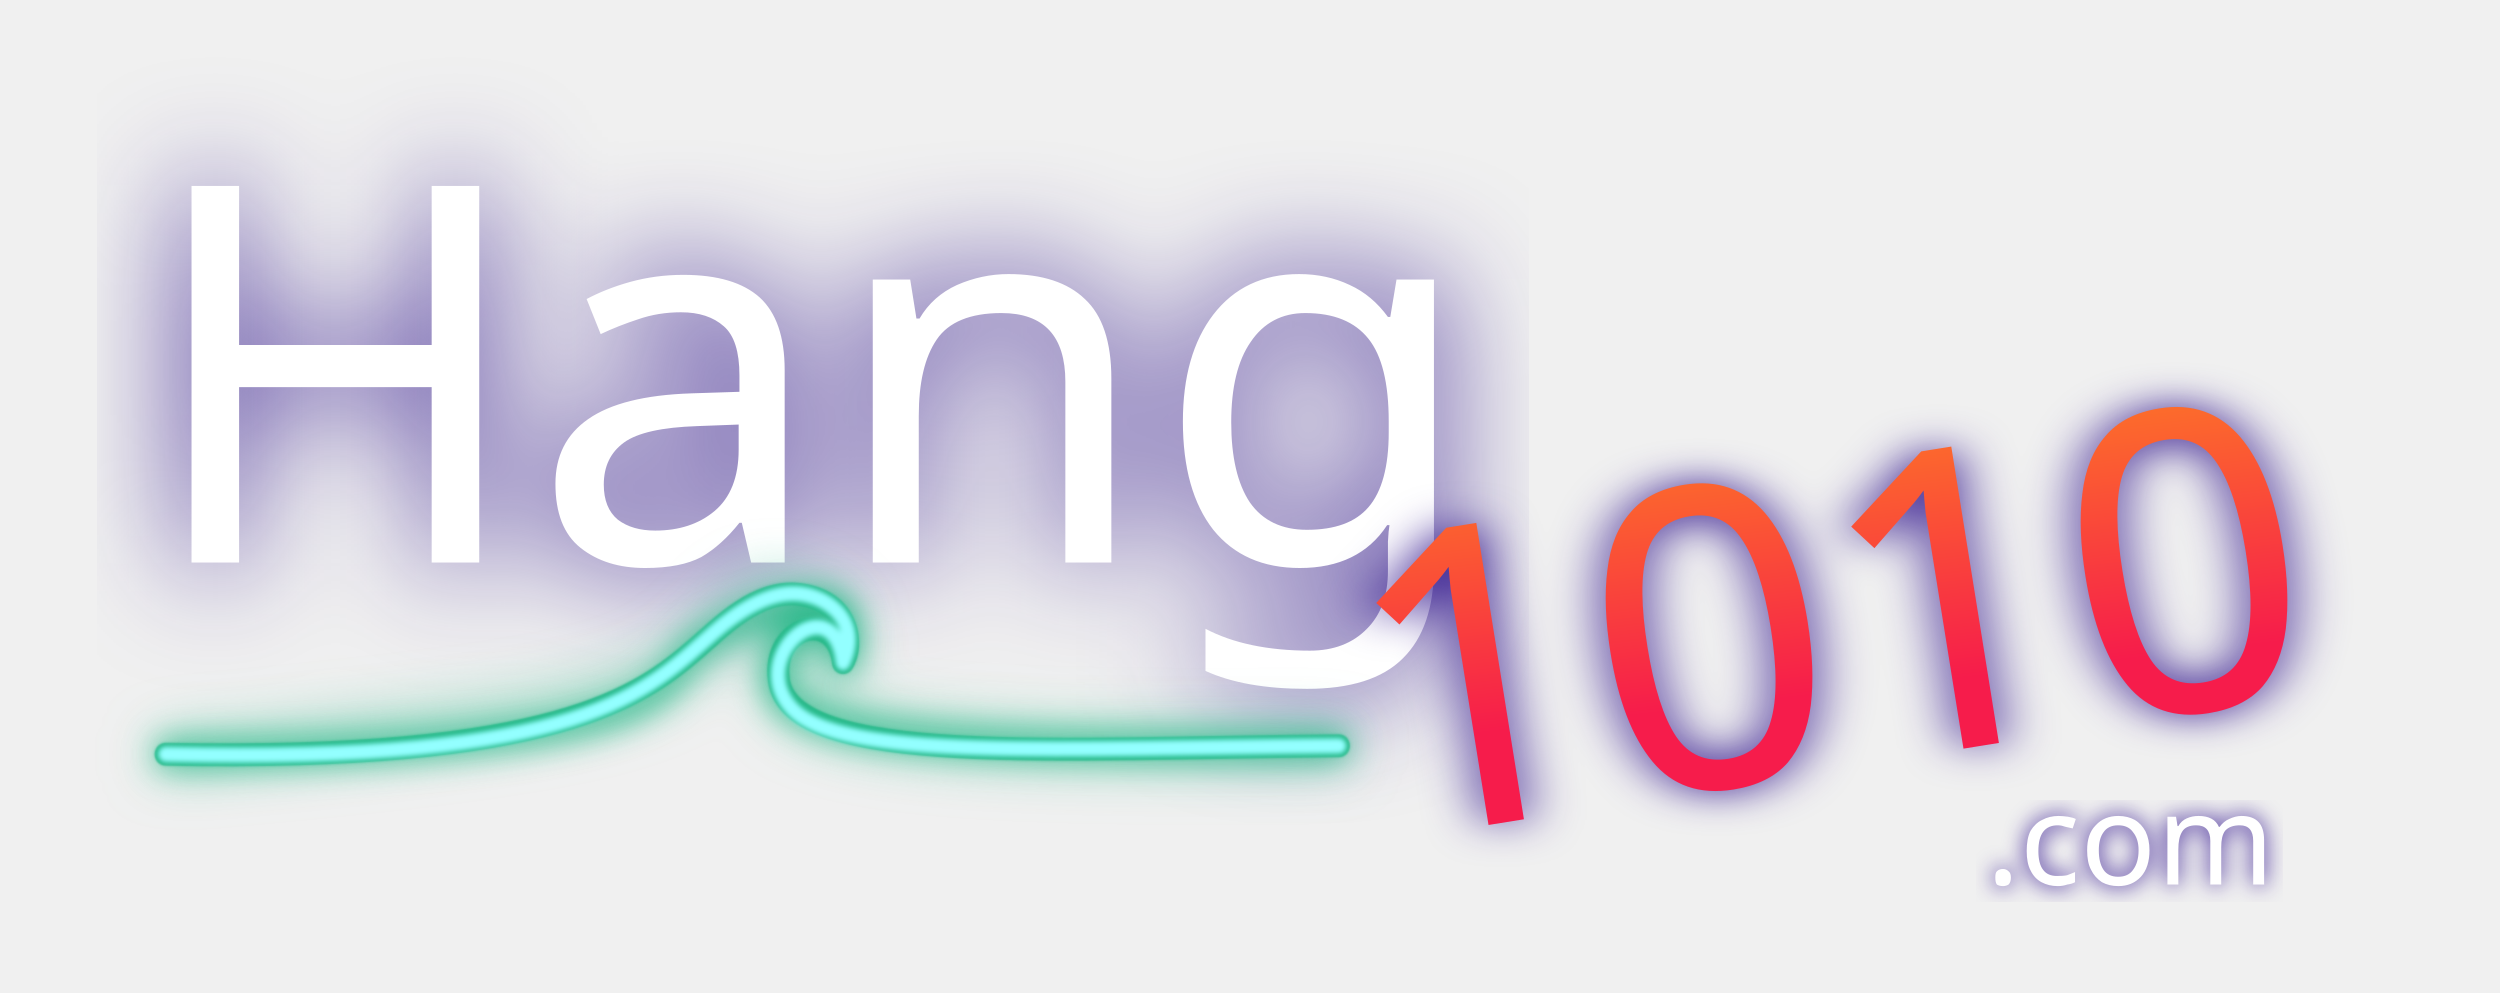
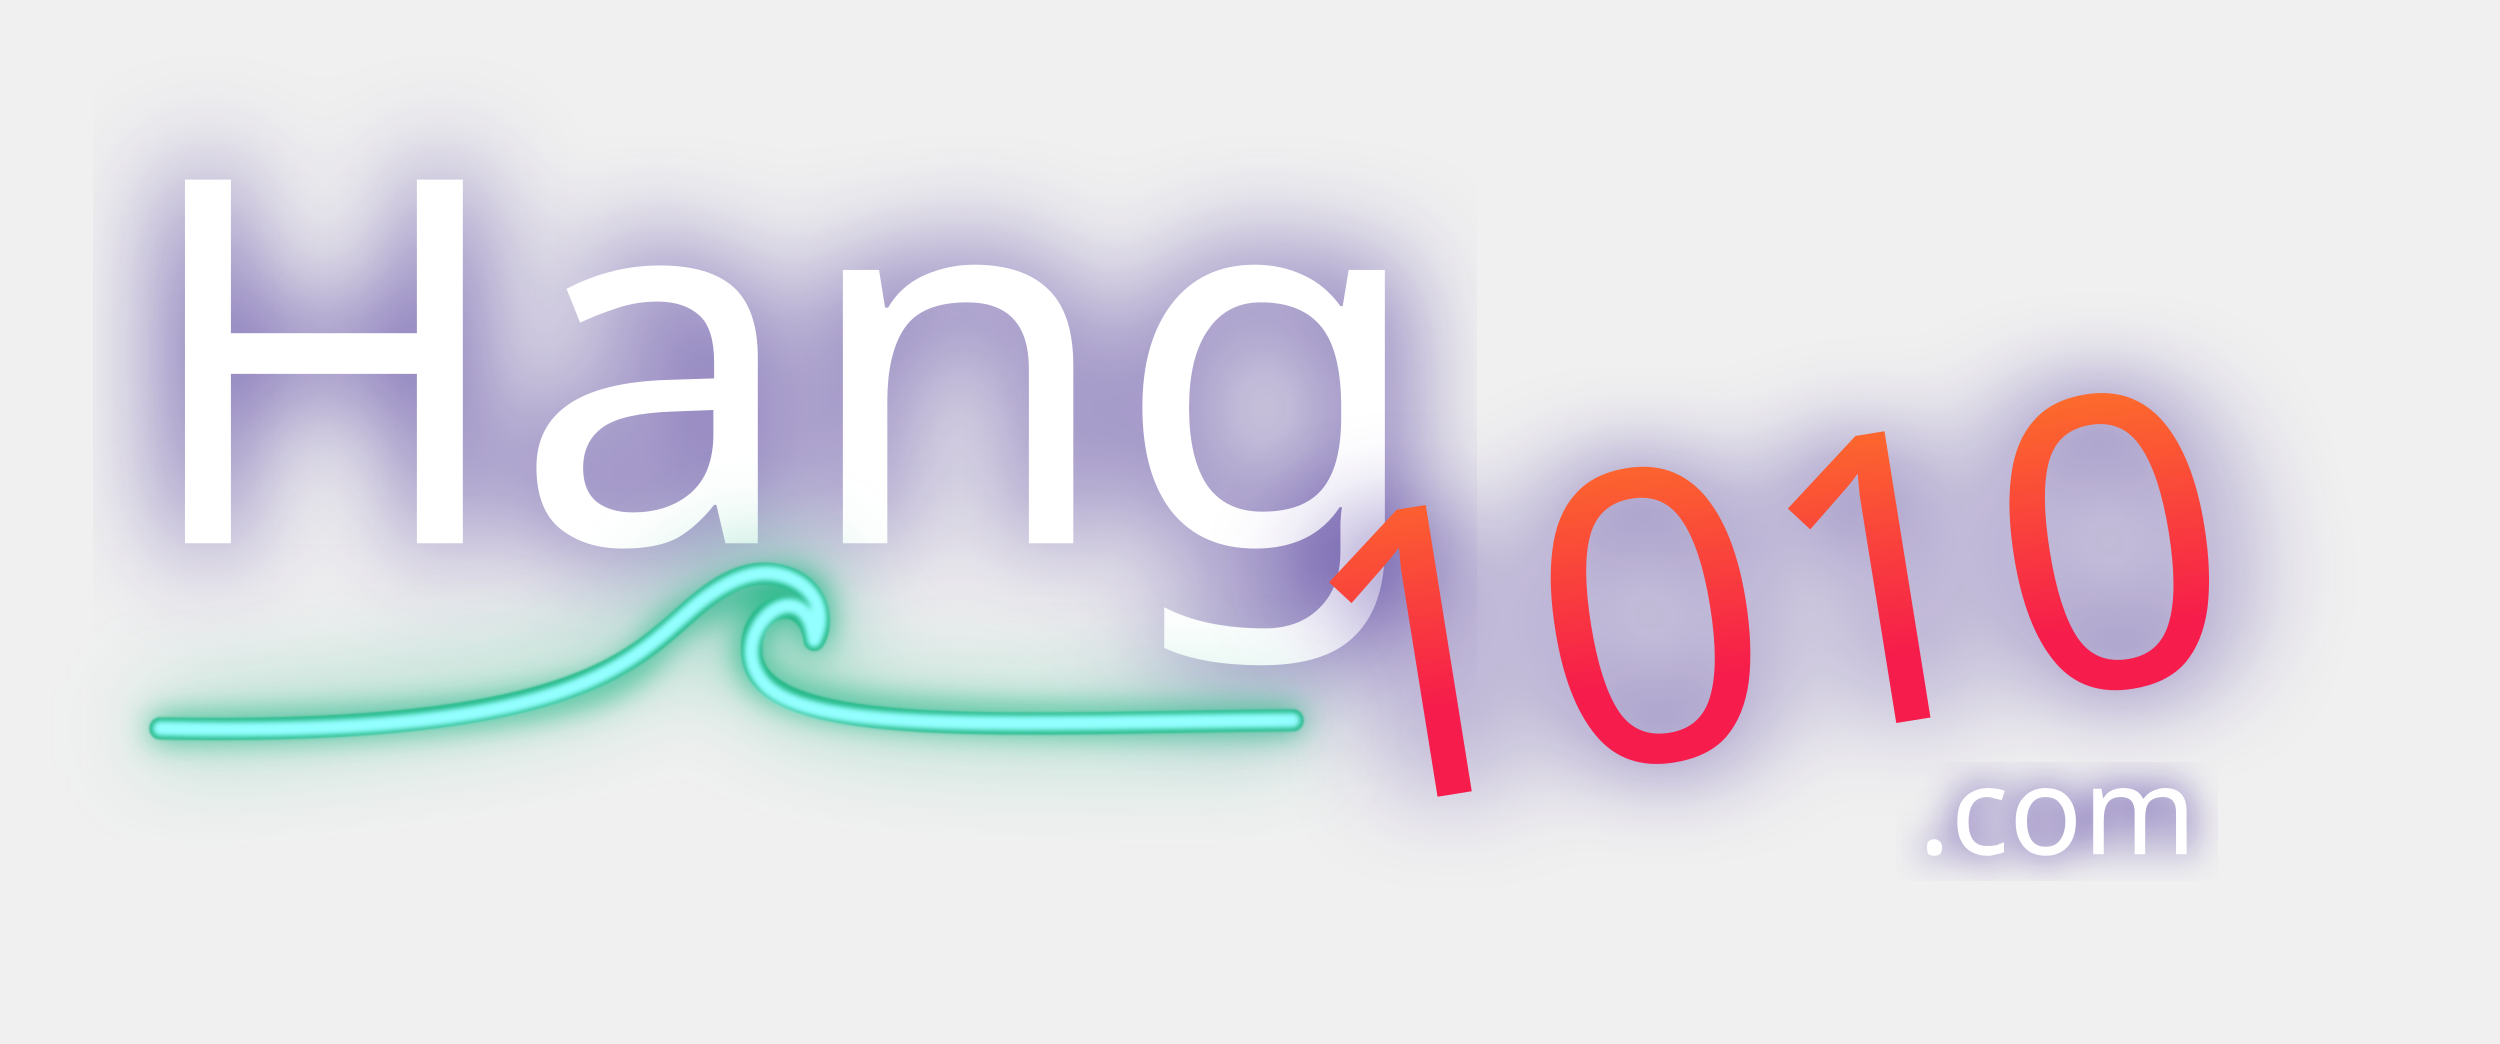
- <svg xmlns="http://www.w3.org/2000/svg" xmlns:xlink="http://www.w3.org/1999/xlink" width="50.101mm" height="19.881mm" viewBox="0 0 50.101 19.881" version="1.1" id="svg5">
+ <svg xmlns="http://www.w3.org/2000/svg" xmlns:xlink="http://www.w3.org/1999/xlink" width="51.877mm" height="21.658mm" viewBox="0 0 51.877 21.658" version="1.1" id="svg5">
  <defs id="defs2">
    <linearGradient id="linearGradient41102">
      <stop style="stop-color:#ffffff;stop-opacity:1" offset="0" id="stop41098" />
      <stop style="stop-color:#ffffff;stop-opacity:0" offset="1" id="stop41100" />
    </linearGradient>
    <linearGradient id="linearGradient19529">
      <stop style="stop-color:#ff8d1e;stop-opacity:1;" offset="0" id="stop19525" />
      <stop style="stop-color:#f61c4b;stop-opacity:1;" offset="1" id="stop19527" />
    </linearGradient>
    <linearGradient xlink:href="#linearGradient19529" id="linearGradient19531" x1="113.391" y1="41.61" x2="112.987" y2="50.439" gradientUnits="userSpaceOnUse" gradientTransform="matrix(0.7962465,0,0,0.7962465,-25.6885,-1.163595)" />
    <linearGradient xlink:href="#linearGradient41102" id="linearGradient41002" x1="45.196" y1="15.556" x2="48.64" y2="28.803" gradientUnits="userSpaceOnUse" />
    <filter style="color-interpolation-filters:sRGB" id="filter48405" x="-0.076" y="-0.265" width="1.152" height="1.53">
      <feGaussianBlur stdDeviation="1.168" id="feGaussianBlur48407" />
    </filter>
-     <filter style="color-interpolation-filters:sRGB" id="filter56535" x="-0.054" y="-0.137" width="1.109" height="1.273">
-       <feGaussianBlur stdDeviation="0.48" id="feGaussianBlur56537" />
+     <filter style="color-interpolation-filters:sRGB" id="filter56535" x="-0.128" y="-0.321" width="1.255" height="1.641">
+       <feGaussianBlur stdDeviation="1.126" id="feGaussianBlur56537" />
    </filter>
-     <filter style="color-interpolation-filters:sRGB" id="filter59008" x="-0.069" y="-0.217" width="1.138" height="1.434">
-       <feGaussianBlur stdDeviation="0.228" id="feGaussianBlur59010" />
+     <filter style="color-interpolation-filters:sRGB" id="filter59008" x="-0.119" y="-0.372" width="1.237" height="1.743">
+       <feGaussianBlur stdDeviation="0.391" id="feGaussianBlur59010" />
    </filter>
    <filter style="color-interpolation-filters:sRGB" id="filter68099" x="-0.012" y="-0.088" width="1.023" height="1.177">
      <feGaussianBlur stdDeviation="0.106" id="feGaussianBlur68101" />
    </filter>
    <filter style="color-interpolation-filters:sRGB" id="filter69867" x="-0.041" y="-0.33" width="1.082" height="1.661">
      <feGaussianBlur stdDeviation="0.6" id="feGaussianBlur69869" />
    </filter>
-     <filter style="color-interpolation-filters:sRGB" id="filter76122" x="-0.065" y="-0.491" width="1.13" height="1.981">
-       <feGaussianBlur stdDeviation="1.056" id="feGaussianBlur76124" />
+     <filter style="color-interpolation-filters:sRGB" id="filter76122" x="-0.108" y="-0.817" width="1.216" height="2.635">
+       <feGaussianBlur stdDeviation="1.878" id="feGaussianBlur76124" />
    </filter>
    <filter style="color-interpolation-filters:sRGB" id="filter76126" x="-0.012" y="-0.094" width="1.025" height="1.188">
      <feGaussianBlur stdDeviation="0.056" id="feGaussianBlur76128" />
    </filter>
  </defs>
  <g id="layer1" transform="translate(-32.7515,-14.43722)">
    <text xml:space="preserve" style="font-style:normal;font-variant:normal;font-weight:normal;font-stretch:normal;font-size:10.583px;line-height:1.25;font-family:'SN NeoNoire';-inkscape-font-specification:'SN NeoNoire, Normal';font-variant-ligatures:normal;font-variant-caps:normal;font-variant-numeric:normal;font-variant-east-asian:normal;mix-blend-mode:normal;fill:#2a0d8a;fill-opacity:0.996;stroke:none;stroke-width:0.265;stroke-opacity:1;filter:url(#filter48405)" x="35.558" y="25.711" id="text44263">
      <tspan id="tspan44261" style="font-style:normal;font-variant:normal;font-weight:normal;font-stretch:normal;font-size:10.583px;font-family:'SN NeoNoire';-inkscape-font-specification:'SN NeoNoire, Normal';font-variant-ligatures:normal;font-variant-caps:normal;font-variant-numeric:normal;font-variant-east-asian:normal;fill:#2a0d8a;fill-opacity:0.996;stroke:none;stroke-width:0.265;stroke-opacity:1" x="35.558" y="25.711">Hang</tspan>
    </text>
    <text xml:space="preserve" style="font-style:normal;font-variant:normal;font-weight:normal;font-stretch:normal;font-size:10.583px;line-height:1.25;font-family:'SN NeoNoire';-inkscape-font-specification:'SN NeoNoire, Normal';font-variant-ligatures:normal;font-variant-caps:normal;font-variant-numeric:normal;font-variant-east-asian:normal;fill:#ffffff;fill-opacity:1;stroke:none;stroke-width:0.265;stroke-opacity:1" x="35.558" y="25.711" id="text26182">
      <tspan id="tspan26180" style="font-style:normal;font-variant:normal;font-weight:normal;font-stretch:normal;font-size:10.583px;font-family:'SN NeoNoire';-inkscape-font-specification:'SN NeoNoire, Normal';font-variant-ligatures:normal;font-variant-caps:normal;font-variant-numeric:normal;font-variant-east-asian:normal;fill:#ffffff;fill-opacity:1;stroke:none;stroke-width:0.265;stroke-opacity:1" x="35.558" y="25.711">Hang</tspan>
    </text>
    <g id="g69878" transform="matrix(0.5142792,0,0,0.533788,25.25863,12.79714)">
      <path style="opacity:1;fill:none;stroke:#26b888;stroke-width:0.865;stroke-linecap:round;stroke-linejoin:round;stroke-miterlimit:4;stroke-dasharray:none;stroke-opacity:1;filter:url(#filter76126)" d="m 21.026,31.389 c 15.174,0.285 18.497,-2.172 20.671,-3.97 0.958,-0.793 2.363,-2.227 4.021,-2.028 2.01,0.242 2.129,1.962 1.702,2.559 -0.254,-2.063 -2.793,-1.424 -2.499,0.654 0.468,3.304 10.891,2.548 21.821,2.468" id="path59075" />
      <path style="fill:none;stroke:#26b888;stroke-width:0.865;stroke-linecap:round;stroke-linejoin:round;stroke-miterlimit:4;stroke-dasharray:none;stroke-opacity:1;filter:url(#filter69867)" d="m 21.026,31.389 c 21.798,-0.257 18.652,-2.831 20.977,-4.218 1.396,-0.833 2.534,-1.111 3.796,-1.377 1.815,-0.383 2.02,0.751 1.622,2.156 0.157,-2.362 -2.787,-1.581 -2.595,0.685 0.225,2.66 10.988,2.518 21.918,2.438" id="path66753" />
-       <path style="opacity:0.7;fill:none;stroke:#26b888;stroke-width:0.865;stroke-linecap:round;stroke-linejoin:round;stroke-miterlimit:4;stroke-dasharray:none;stroke-opacity:1;filter:url(#filter76122)" d="m 21.026,31.389 c 16.444,-1.372 18.723,-2.204 20.8,-3.908 0.832,-0.683 2.029,-2.497 3.426,-2.074 1.188,0.359 2.634,0.979 2.169,2.543 -0.273,-2.222 -2.682,-1.69 -2.49,0.575 0.225,2.66 10.882,2.627 21.812,2.547" id="path70892" />
+       <path style="opacity:1;fill:none;stroke:#26b888;stroke-width:0.865;stroke-linecap:round;stroke-linejoin:round;stroke-miterlimit:4;stroke-dasharray:none;stroke-opacity:1;filter:url(#filter76122)" d="m 21.026,31.389 c 16.444,-1.372 18.723,-2.204 20.8,-3.908 0.832,-0.683 2.029,-2.497 3.426,-2.074 1.188,0.359 2.634,0.979 2.169,2.543 -0.273,-2.222 -2.682,-1.69 -2.49,0.575 0.225,2.66 10.882,2.627 21.812,2.547" id="path70892" />
      <path style="opacity:1;fill:none;stroke:#93ffff;stroke-width:0.565;stroke-linecap:round;stroke-linejoin:round;stroke-miterlimit:4;stroke-dasharray:none;stroke-opacity:1;filter:url(#filter68099)" d="m 21.026,31.389 c 16.267,0.363 18.723,-2.328 21.346,-4.558 0.82,-0.697 2.076,-1.563 3.298,-1.47 1.2,0.091 2.493,1.085 1.751,2.59 -0.359,-3.02 -3.841,-0.23 -2.002,1.712 1.887,1.993 10.395,1.49 21.325,1.411" id="path66755" />
    </g>
    <text xml:space="preserve" style="font-style:normal;font-variant:normal;font-weight:normal;font-stretch:normal;font-size:8.427px;line-height:1.25;font-family:'SN NeoNoire';-inkscape-font-specification:'SN NeoNoire, Normal';font-variant-ligatures:normal;font-variant-caps:normal;font-variant-numeric:normal;font-variant-east-asian:normal;mix-blend-mode:normal;fill:#270a88;fill-opacity:1;stroke:none;stroke-width:0.211;stroke-opacity:1;filter:url(#filter56535)" x="54.608" y="40.509" id="text53867" transform="rotate(-9.130015)">
      <tspan id="tspan53865" style="font-style:normal;font-variant:normal;font-weight:normal;font-stretch:normal;font-size:8.427px;font-family:'SN NeoNoire';-inkscape-font-specification:'SN NeoNoire, Normal';font-variant-ligatures:normal;font-variant-caps:normal;font-variant-numeric:normal;font-variant-east-asian:normal;fill:#270a88;fill-opacity:1;stroke:none;stroke-width:0.211;stroke-opacity:1" x="54.608" y="40.509">1010</tspan>
    </text>
    <text xml:space="preserve" style="font-style:normal;font-variant:normal;font-weight:normal;font-stretch:normal;font-size:8.427px;line-height:1.25;font-family:'SN NeoNoire';-inkscape-font-specification:'SN NeoNoire, Normal';font-variant-ligatures:normal;font-variant-caps:normal;font-variant-numeric:normal;font-variant-east-asian:normal;fill:url(#linearGradient19531);fill-opacity:1;stroke:none;stroke-width:0.211;stroke-opacity:1" x="54.608" y="40.509" id="text6658" transform="rotate(-9.130015)">
      <tspan id="tspan6656" style="font-style:normal;font-variant:normal;font-weight:normal;font-stretch:normal;font-size:8.427px;font-family:'SN NeoNoire';-inkscape-font-specification:'SN NeoNoire, Normal';font-variant-ligatures:normal;font-variant-caps:normal;font-variant-numeric:normal;font-variant-east-asian:normal;fill:url(#linearGradient19531);fill-opacity:1;stroke:none;stroke-width:0.211;stroke-opacity:1" x="54.608" y="40.509">1010</tspan>
    </text>
    <text xml:space="preserve" style="font-style:normal;font-variant:normal;font-weight:normal;font-stretch:normal;font-size:2.524px;line-height:1.25;font-family:'SN NeoNoire';-inkscape-font-specification:'SN NeoNoire, Normal';font-variant-ligatures:normal;font-variant-caps:normal;font-variant-numeric:normal;font-variant-east-asian:normal;mix-blend-mode:normal;fill:#25068a;fill-opacity:1;stroke:none;stroke-width:0.063;filter:url(#filter59008)" x="72.551" y="32.162" id="text56727">
      <tspan id="tspan56725" style="font-style:normal;font-variant:normal;font-weight:normal;font-stretch:normal;font-size:2.524px;font-family:'SN NeoNoire';-inkscape-font-specification:'SN NeoNoire, Normal';font-variant-ligatures:normal;font-variant-caps:normal;font-variant-numeric:normal;font-variant-east-asian:normal;fill:#25068a;fill-opacity:1;stroke-width:0.063" x="72.551" y="32.162">.com</tspan>
    </text>
    <text xml:space="preserve" style="font-style:normal;font-variant:normal;font-weight:normal;font-stretch:normal;font-size:2.524px;line-height:1.25;font-family:'SN NeoNoire';-inkscape-font-specification:'SN NeoNoire, Normal';font-variant-ligatures:normal;font-variant-caps:normal;font-variant-numeric:normal;font-variant-east-asian:normal;fill:#ffffff;fill-opacity:1;stroke:none;stroke-width:0.063" x="72.551" y="32.162" id="text50299">
      <tspan id="tspan50297" style="font-style:normal;font-variant:normal;font-weight:normal;font-stretch:normal;font-size:2.524px;font-family:'SN NeoNoire';-inkscape-font-specification:'SN NeoNoire, Normal';font-variant-ligatures:normal;font-variant-caps:normal;font-variant-numeric:normal;font-variant-east-asian:normal;fill:#ffffff;fill-opacity:1;stroke-width:0.063" x="72.551" y="32.162">.com</tspan>
    </text>
  </g>
</svg>
